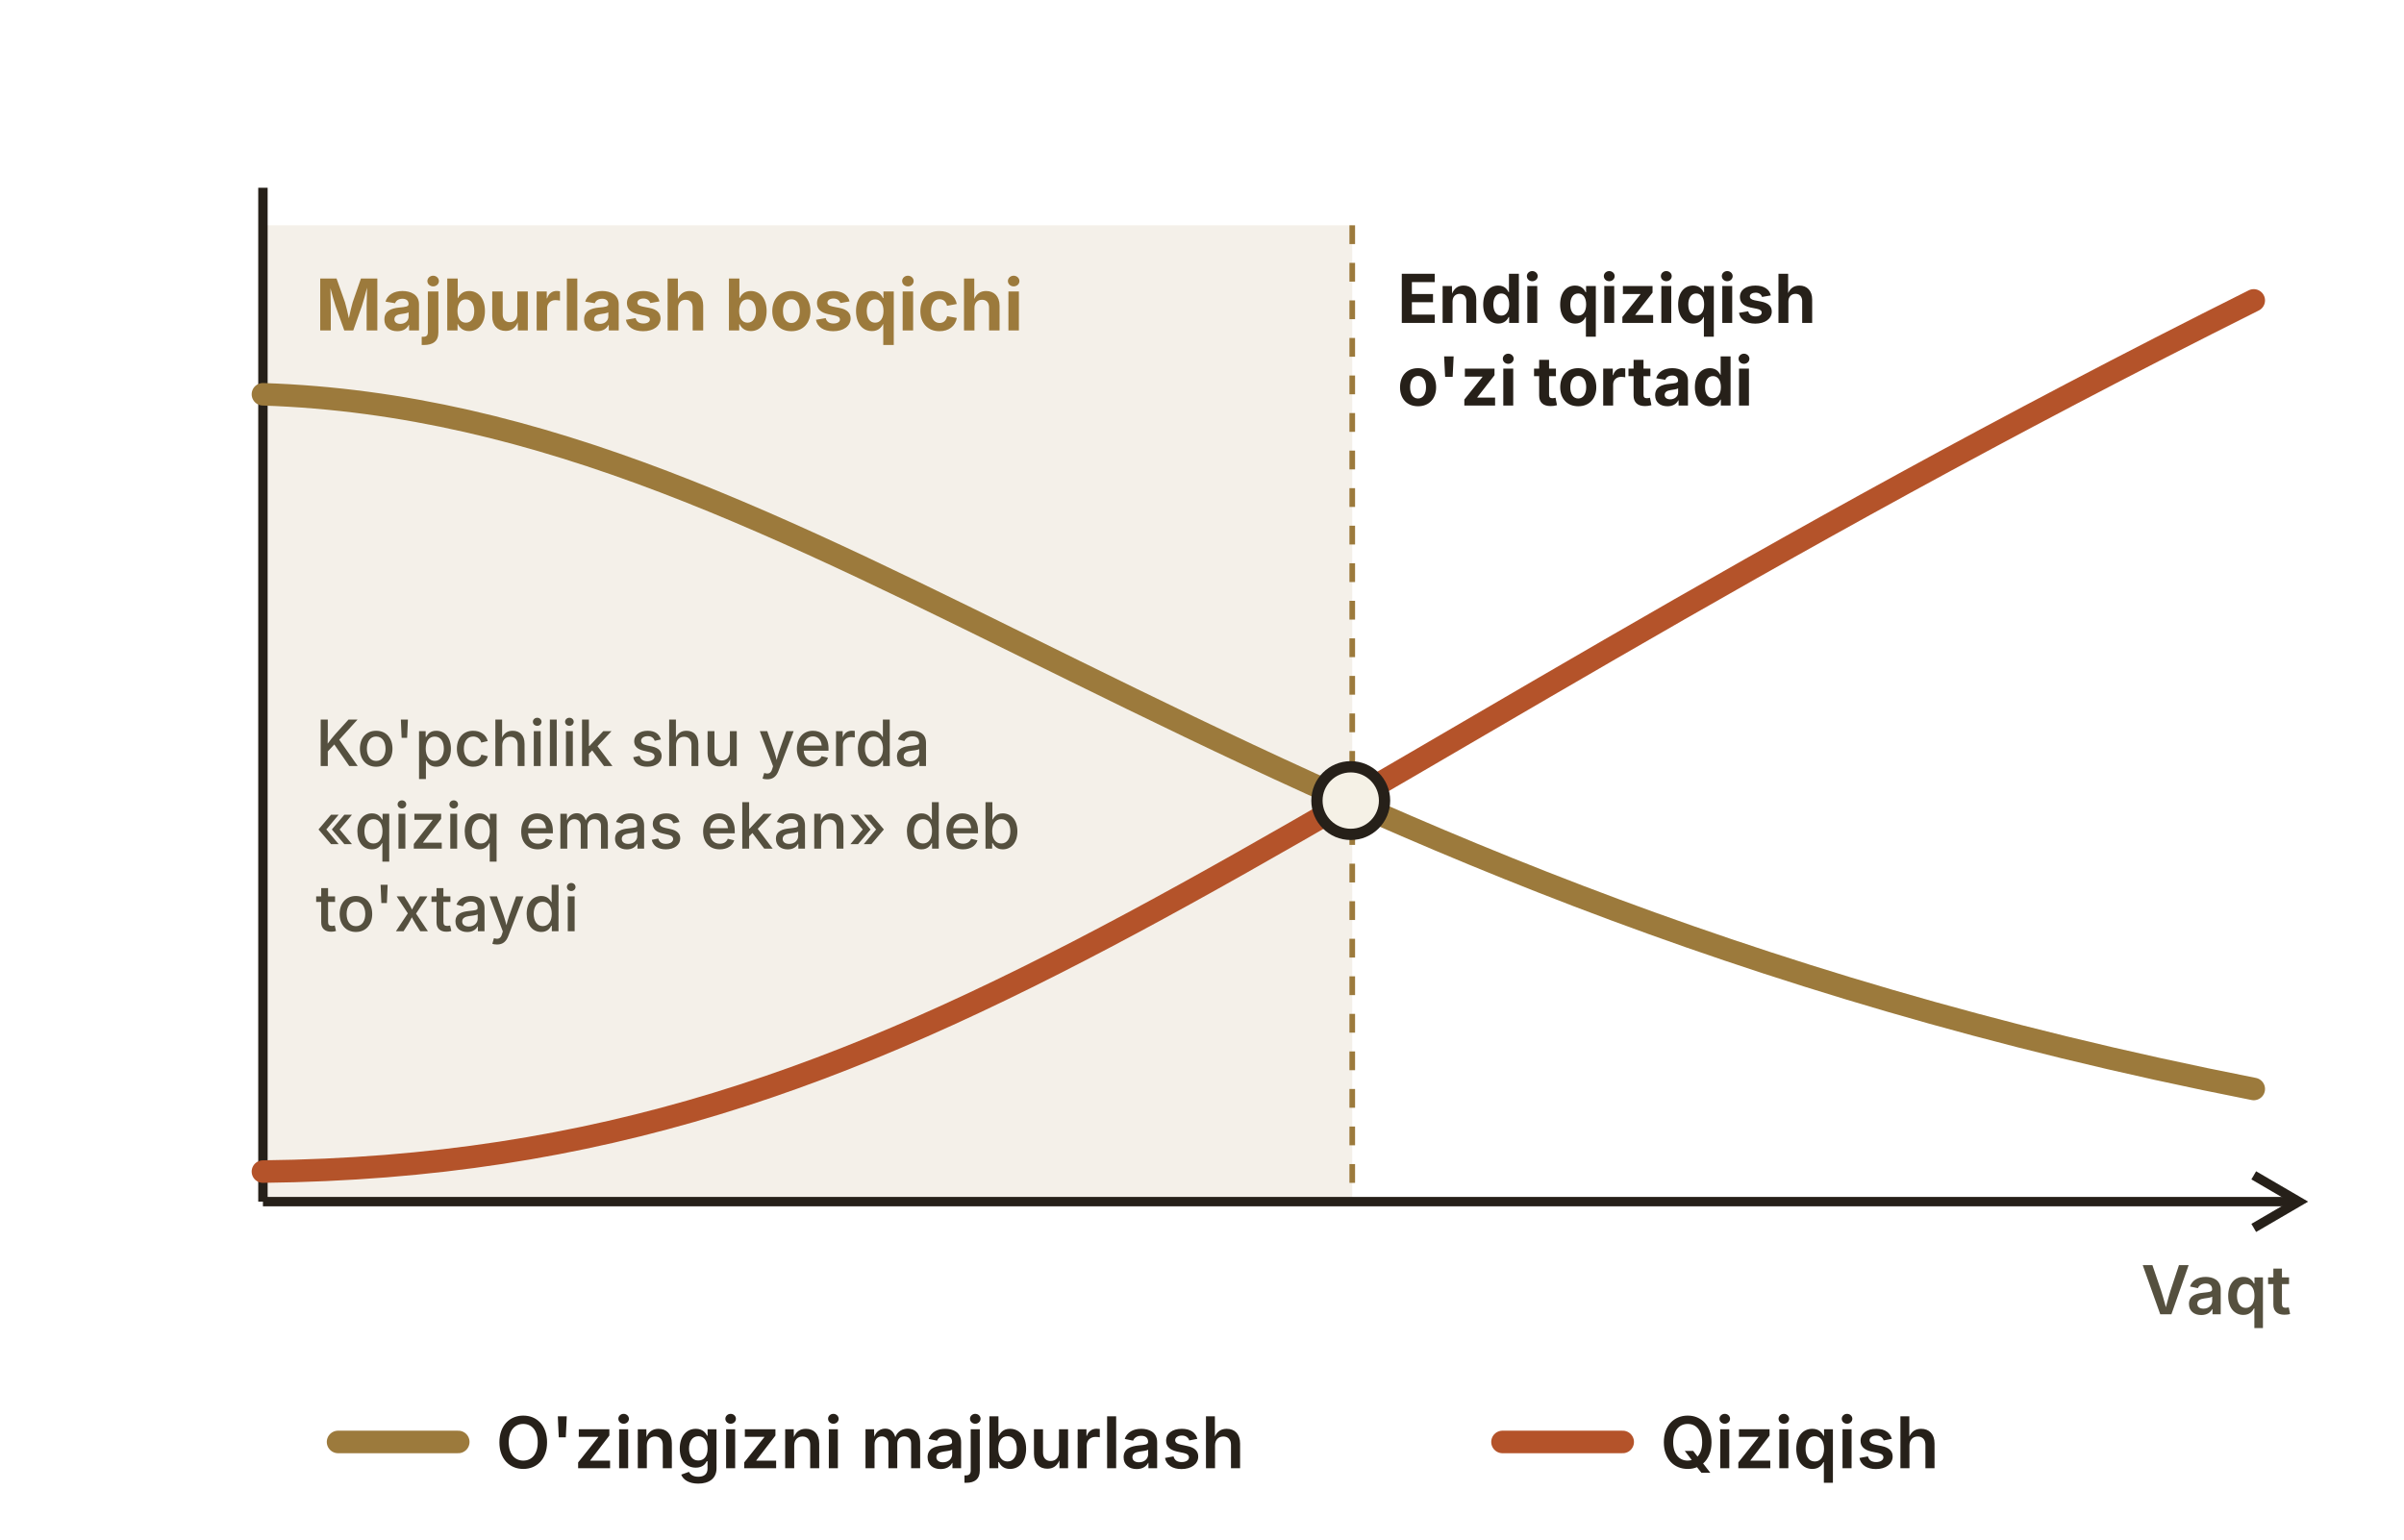
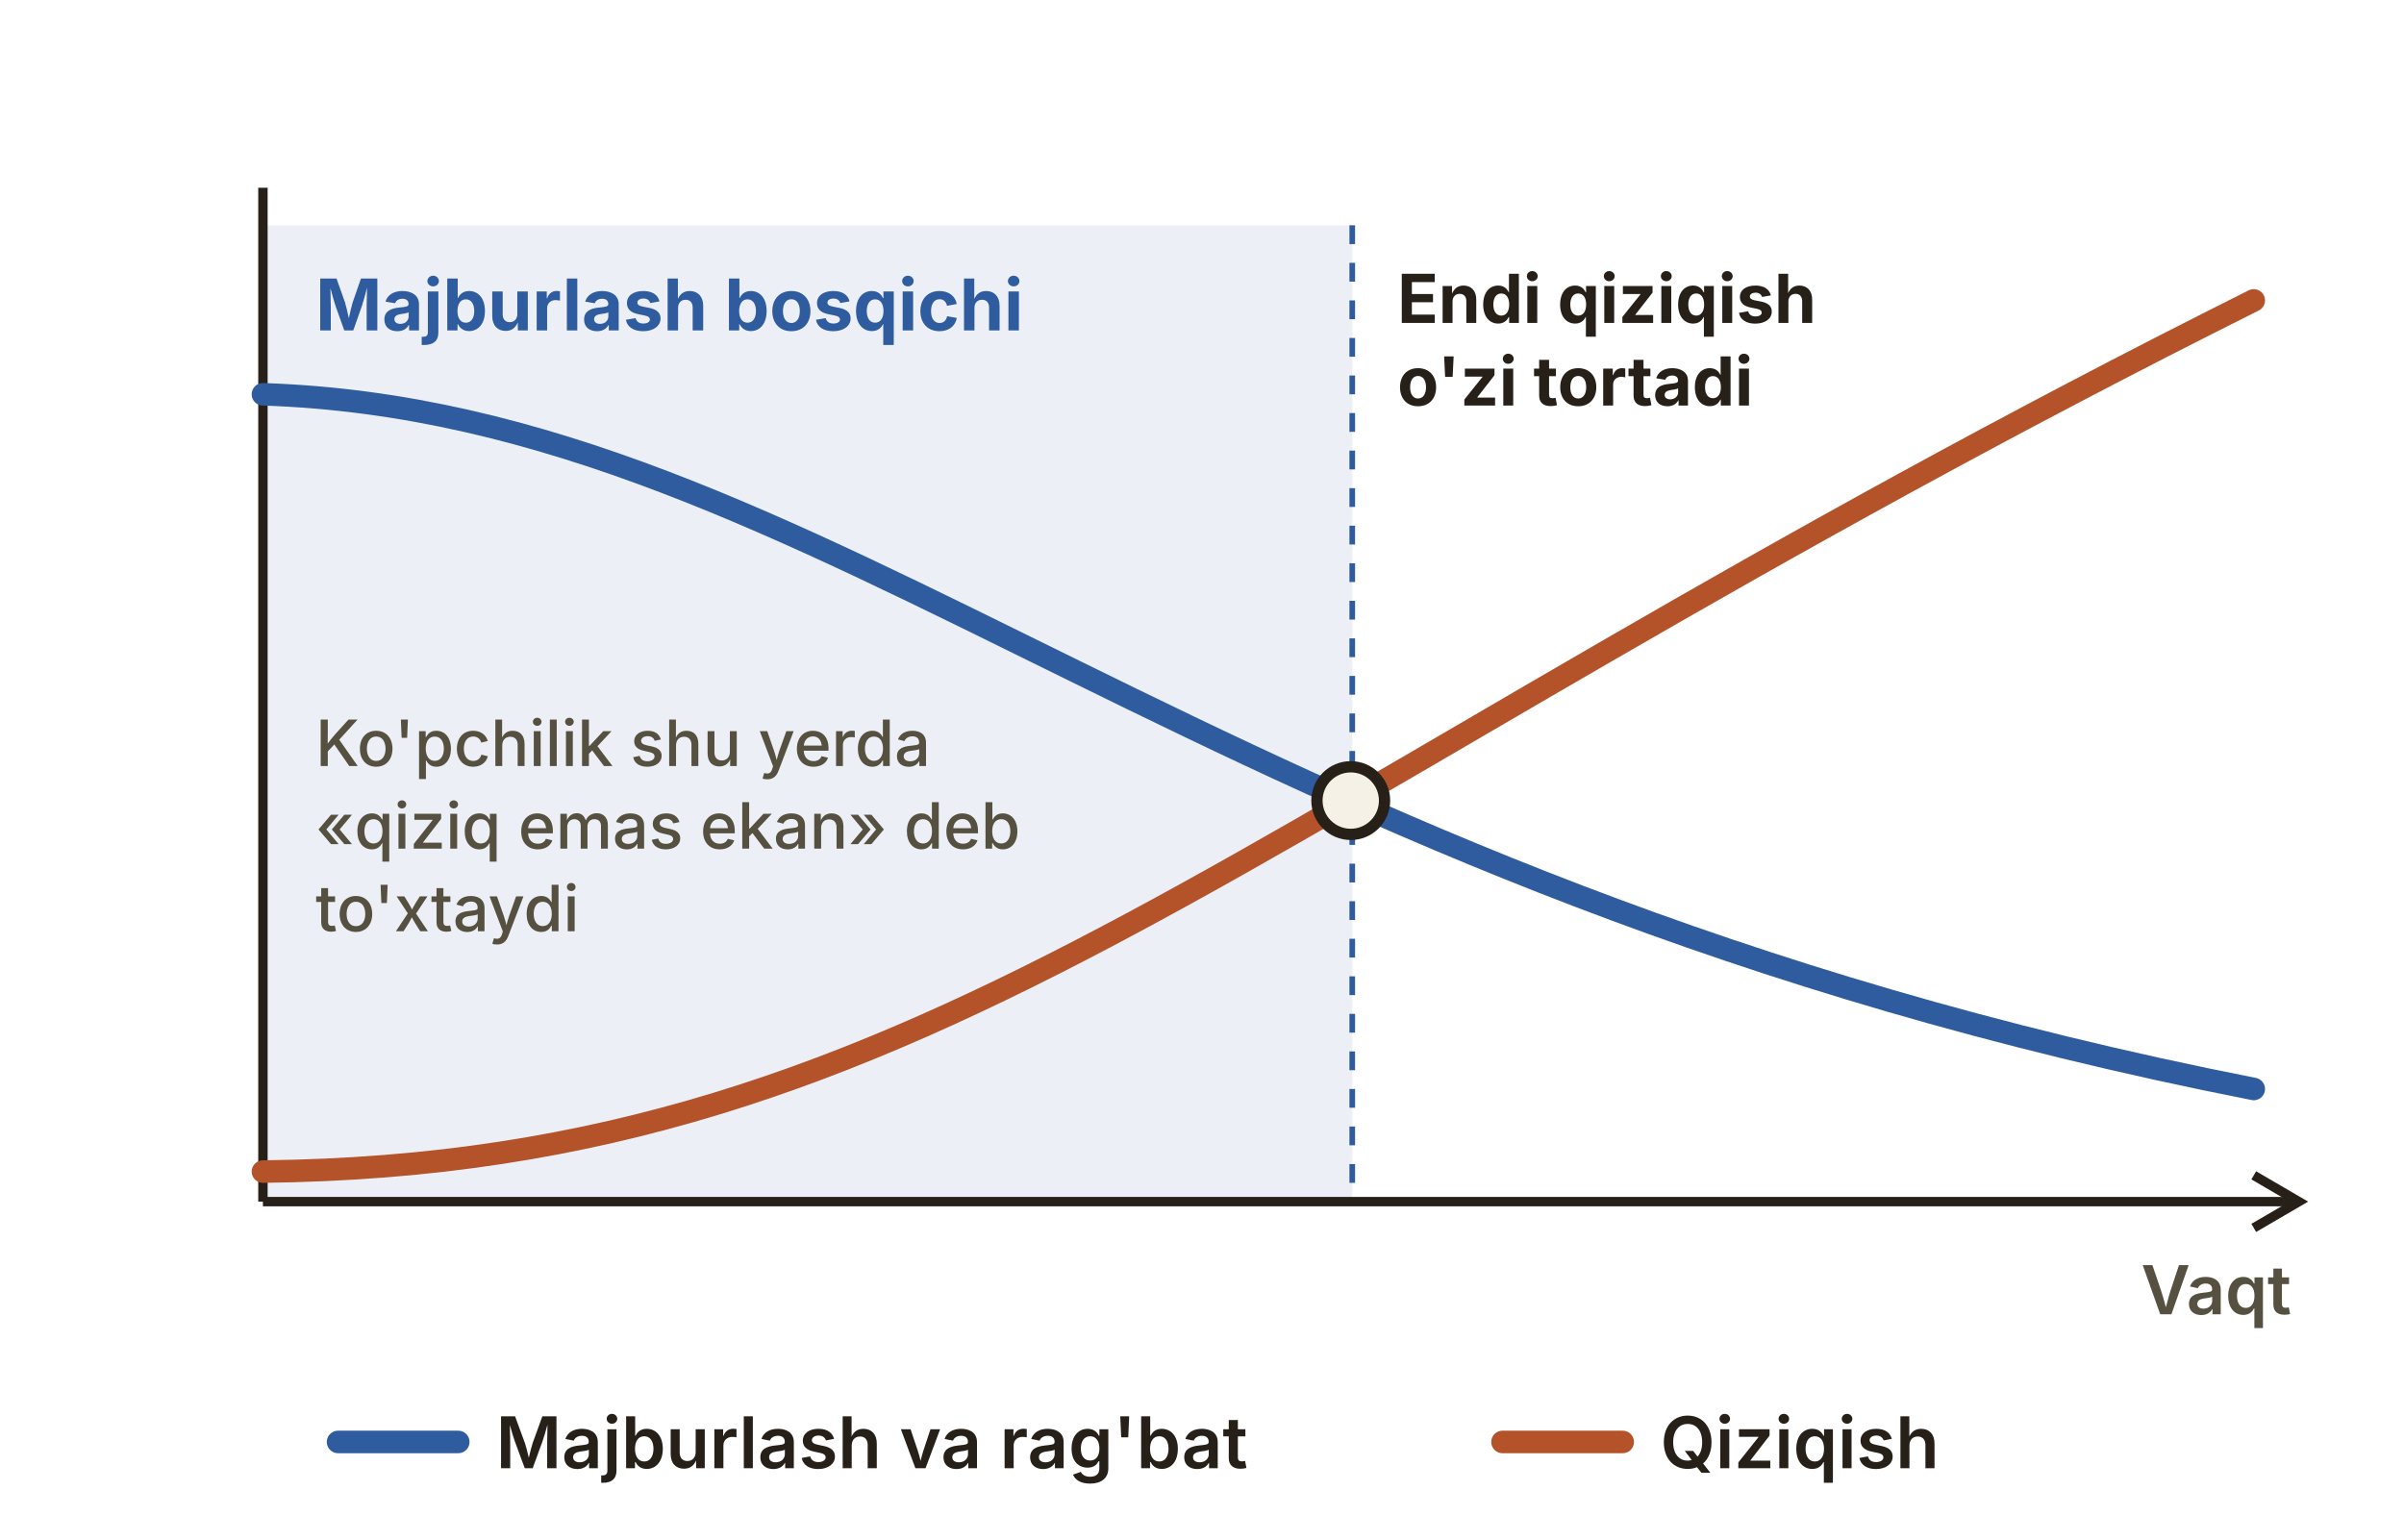
- <svg xmlns="http://www.w3.org/2000/svg" viewBox="0 0 640 410" width="640" height="410" role="img" aria-label="Grafik: boshida majburlash ko'p, qiziqish kam; vaqt o'tib qiziqish o'zi tortadi">
-   <rect x="70" y="60" width="290" height="260" fill="#9C7A3C" fill-opacity="0.11" />
-   <line x1="360" y1="60" x2="360" y2="320" stroke="#9C7A3C" stroke-width="1.5" stroke-dasharray="5 5" />
-   <text x="84" y="88" font-family="Inter, system-ui, -apple-system, 'Segoe UI', sans-serif" font-size="19" font-weight="700" fill="#9C7A3C" text-anchor="start">Majburlash bosqichi</text>
+ <svg xmlns="http://www.w3.org/2000/svg" viewBox="0 0 640 410" width="640" height="410" role="img" aria-label="Grafik: boshida majburlash va rag'bat ko'p, qiziqish kam; vaqt o'tib qiziqish o'zi tortadi">
+   <rect x="70" y="60" width="290" height="260" fill="#2F5C9E" fill-opacity="0.09" />
+   <line x1="360" y1="60" x2="360" y2="320" stroke="#2F5C9E" stroke-width="1.5" stroke-dasharray="5 5" />
+   <text x="84" y="88" font-family="Inter, system-ui, -apple-system, 'Segoe UI', sans-serif" font-size="19" font-weight="700" fill="#2F5C9E" text-anchor="start">Majburlash bosqichi</text>
  <text x="84" y="204" font-family="Inter, system-ui, -apple-system, 'Segoe UI', sans-serif" font-size="17" font-weight="500" fill="#55503F" text-anchor="start">Ko'pchilik shu yerda</text>
  <text x="84" y="226" font-family="Inter, system-ui, -apple-system, 'Segoe UI', sans-serif" font-size="17" font-weight="500" fill="#55503F" text-anchor="start">«qiziq emas ekan» deb</text>
  <text x="84" y="248" font-family="Inter, system-ui, -apple-system, 'Segoe UI', sans-serif" font-size="17" font-weight="500" fill="#55503F" text-anchor="start">to'xtaydi</text>
  <path d="M70,320 L610,320" stroke="#262019" stroke-width="2.5" fill="none" />
  <path d="M600,313 L612,320 L600,327" stroke="#262019" stroke-width="2.5" fill="none" />
  <path d="M70,320 L70,50" stroke="#262019" stroke-width="2.5" fill="none" />
  <text x="610" y="350" font-family="Inter, system-ui, -apple-system, 'Segoe UI', sans-serif" font-size="18" font-weight="600" fill="#55503F" text-anchor="end">Vaqt</text>
-   <path class="draw" pathLength="1" d="M70,105 C220,110 320,235 600,290" stroke="#9C7A3C" stroke-width="6" fill="none" stroke-linecap="round" />
+   <path class="draw" pathLength="1" d="M70,105 C220,110 320,235 600,290" stroke="#2F5C9E" stroke-width="6" fill="none" stroke-linecap="round" />
  <path class="draw" pathLength="1" style="transition-delay:0.35s" d="M70,312 C250,310 330,215 600,80" stroke="#B4532A" stroke-width="6" fill="none" stroke-linecap="round" />
  <g class="pop" style="transition-delay:1.50s">
    <circle cx="359.6" cy="213.2" r="9" fill="#F5F1E6" stroke="#262019" stroke-width="3" />
  </g>
  <g class="pop" style="transition-delay:1.70s">
    <text x="372" y="86" font-family="Inter, system-ui, -apple-system, 'Segoe UI', sans-serif" font-size="18" font-weight="700" fill="#262019" text-anchor="start">Endi qiziqish</text>
    <text x="372" y="108" font-family="Inter, system-ui, -apple-system, 'Segoe UI', sans-serif" font-size="18" font-weight="700" fill="#262019" text-anchor="start">o'zi tortadi</text>
  </g>
-   <line x1="90" y1="384" x2="122" y2="384" stroke="#9C7A3C" stroke-width="6" stroke-linecap="round" />
-   <text x="132" y="391" font-family="Inter, system-ui, -apple-system, 'Segoe UI', sans-serif" font-size="19" font-weight="600" fill="#262019" text-anchor="start">O'zingizni majburlash</text>
+   <line x1="90" y1="384" x2="122" y2="384" stroke="#2F5C9E" stroke-width="6" stroke-linecap="round" />
+   <text x="132" y="391" font-family="Inter, system-ui, -apple-system, 'Segoe UI', sans-serif" font-size="19" font-weight="600" fill="#262019" text-anchor="start">Majburlash va rag'bat</text>
  <line x1="400" y1="384" x2="432" y2="384" stroke="#B4532A" stroke-width="6" stroke-linecap="round" />
  <text x="442" y="391" font-family="Inter, system-ui, -apple-system, 'Segoe UI', sans-serif" font-size="19" font-weight="600" fill="#262019" text-anchor="start">Qiziqish</text>
</svg>
